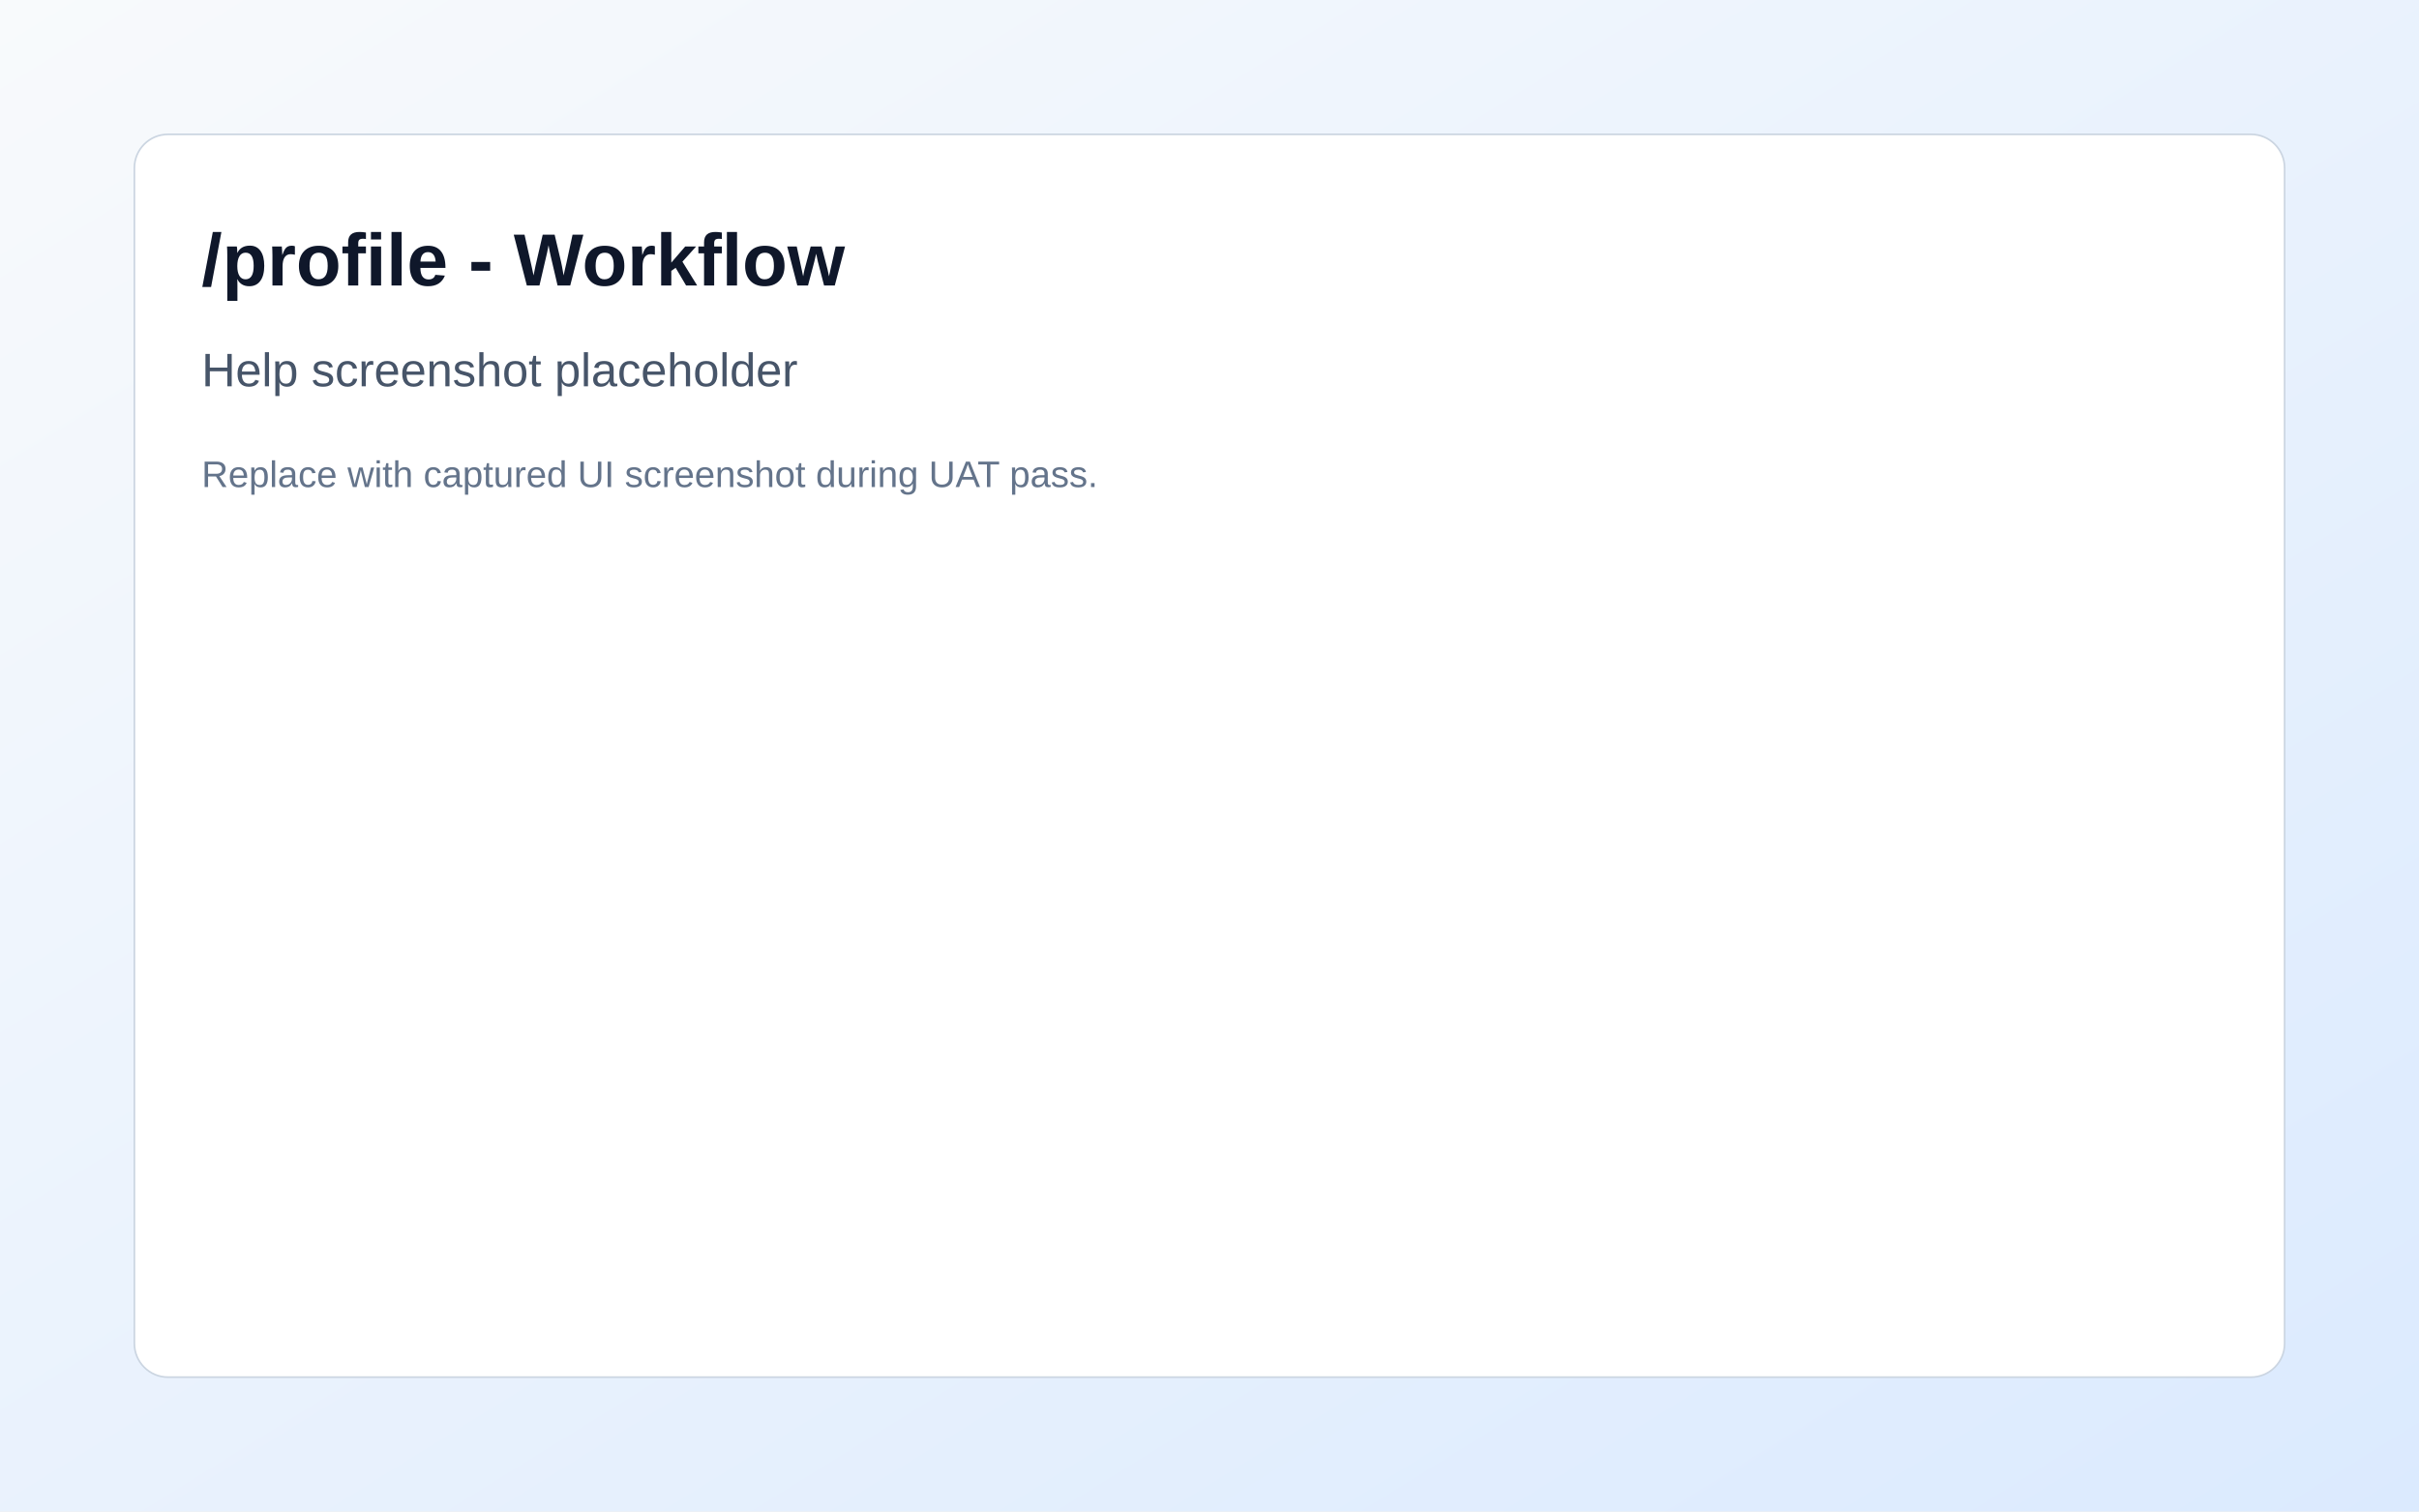
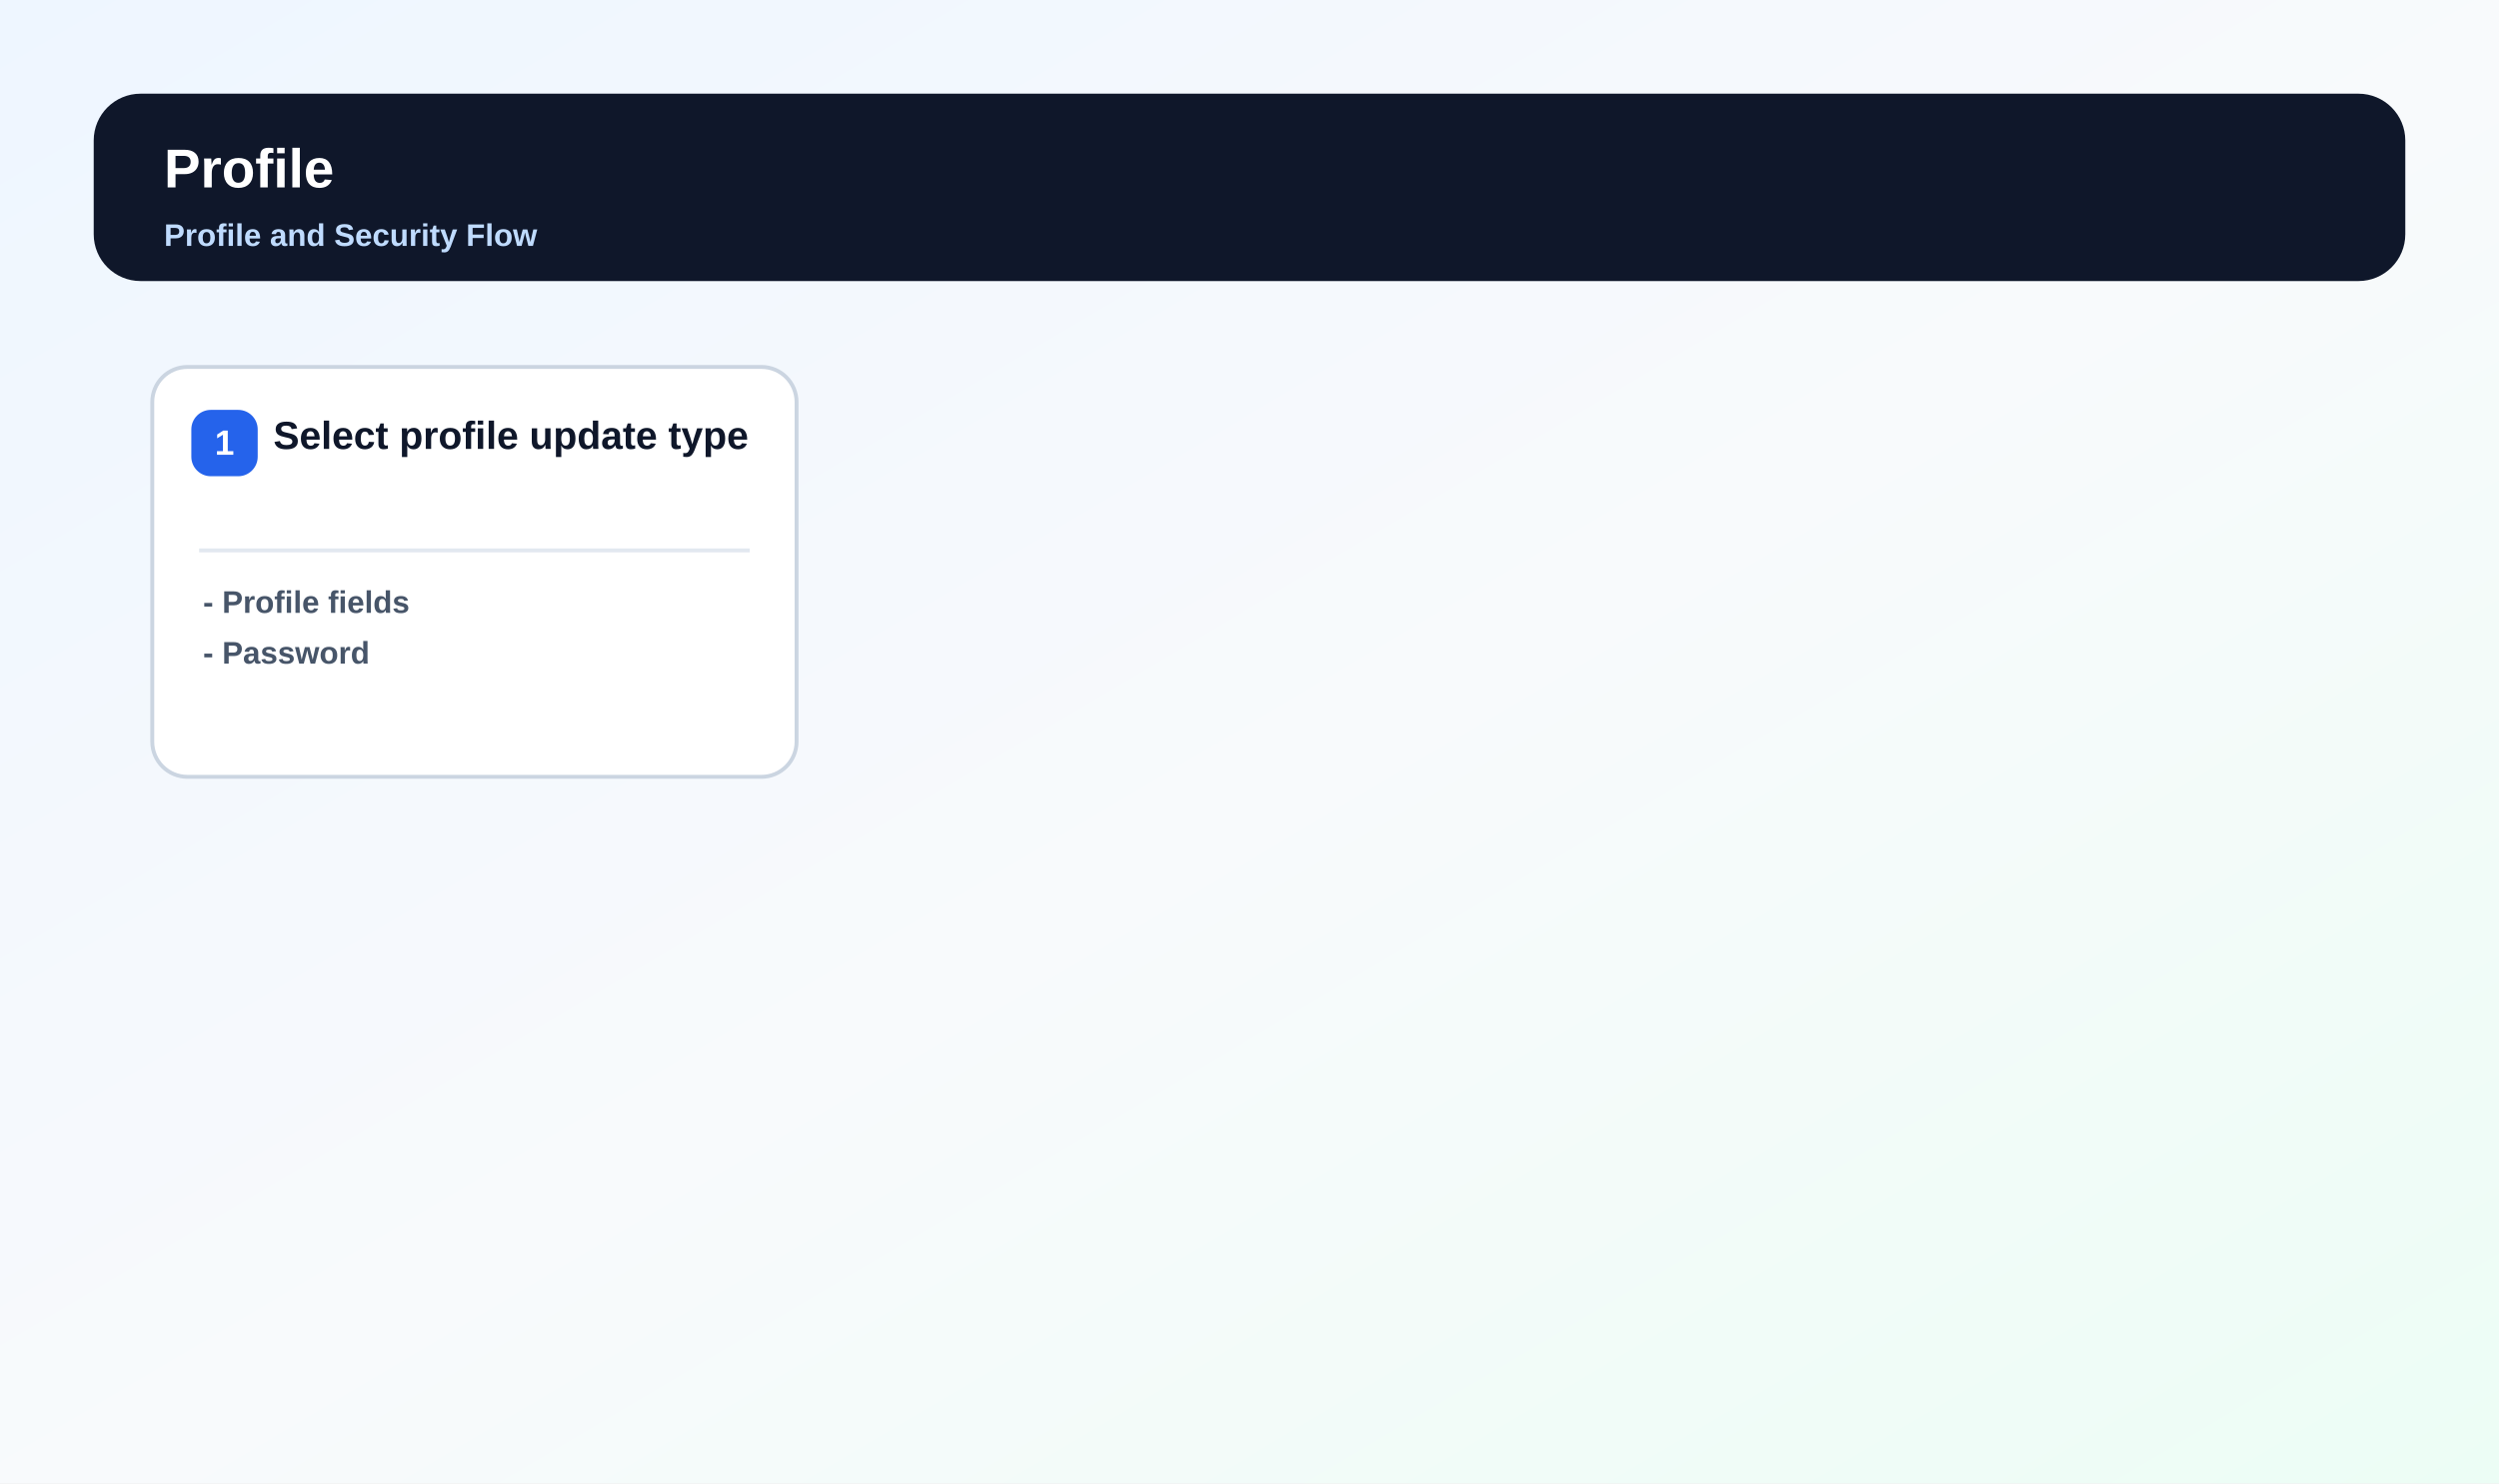
- <svg xmlns="http://www.w3.org/2000/svg" width="1440" height="900" viewBox="0 0 1440 900" role="img" aria-label="/profile - Workflow">
+ <svg xmlns="http://www.w3.org/2000/svg" width="1280" height="760" viewBox="0 0 1280 760" role="img" aria-label="Profile workflow">
  <defs>
-     <linearGradient id="g" x1="0" x2="1" y1="0" y2="1">
-       <stop offset="0%" stop-color="#f8fafc" />
-       <stop offset="100%" stop-color="#dbeafe" />
+     <linearGradient id="bg" x1="0" y1="0" x2="1" y2="1">
+       <stop offset="0%" stop-color="#eef6ff" />
+       <stop offset="52%" stop-color="#f8fafc" />
+       <stop offset="100%" stop-color="#ecfdf5" />
    </linearGradient>
  </defs>
-   <rect width="1440" height="900" fill="url(#g)" />
-   <rect x="80" y="80" width="1280" height="740" rx="20" fill="#ffffff" stroke="#cbd5e1" />
-   <text x="120" y="170" fill="#0f172a" font-size="44" font-family="Arial, sans-serif" font-weight="700">/profile - Workflow</text>
-   <text x="120" y="230" fill="#475569" font-size="28" font-family="Arial, sans-serif">Help screenshot placeholder</text>
-   <text x="120" y="290" fill="#64748b" font-size="22" font-family="Arial, sans-serif">Replace with captured UI screenshot during UAT pass.</text>
+   <rect width="1280" height="760" fill="url(#bg)" />
+   <rect x="48" y="48" width="1184" height="96" rx="24" fill="#0f172a" />
+   <text x="84" y="96" font-family="Arial, sans-serif" font-size="28" font-weight="800" fill="#ffffff">Profile</text>
+   <text x="84" y="126" font-family="Arial, sans-serif" font-size="16" font-weight="700" fill="#bfdbfe">Profile and Security Flow</text>
+   <rect x="78" y="188" width="330" height="210" rx="18" fill="#ffffff" stroke="#cbd5e1" stroke-width="2" />
+   <rect x="98" y="210" width="34" height="34" rx="10" fill="#2563eb" />
+   <text x="115" y="233" text-anchor="middle" font-family="Arial, sans-serif" font-size="18" font-weight="800" fill="#ffffff">1</text>
+   <text x="140" y="230" font-family="Arial, sans-serif" font-size="20" font-weight="700" fill="#0f172a">Select profile update type</text>
+   <line x1="102" y1="282" x2="384" y2="282" stroke="#e2e8f0" stroke-width="2" />
+   <text x="104" y="314" font-family="Arial, sans-serif" font-size="16" font-weight="600" fill="#475569">- Profile fields</text>
+   <text x="104" y="340" font-family="Arial, sans-serif" font-size="16" font-weight="600" fill="#475569">- Password</text>
</svg>
